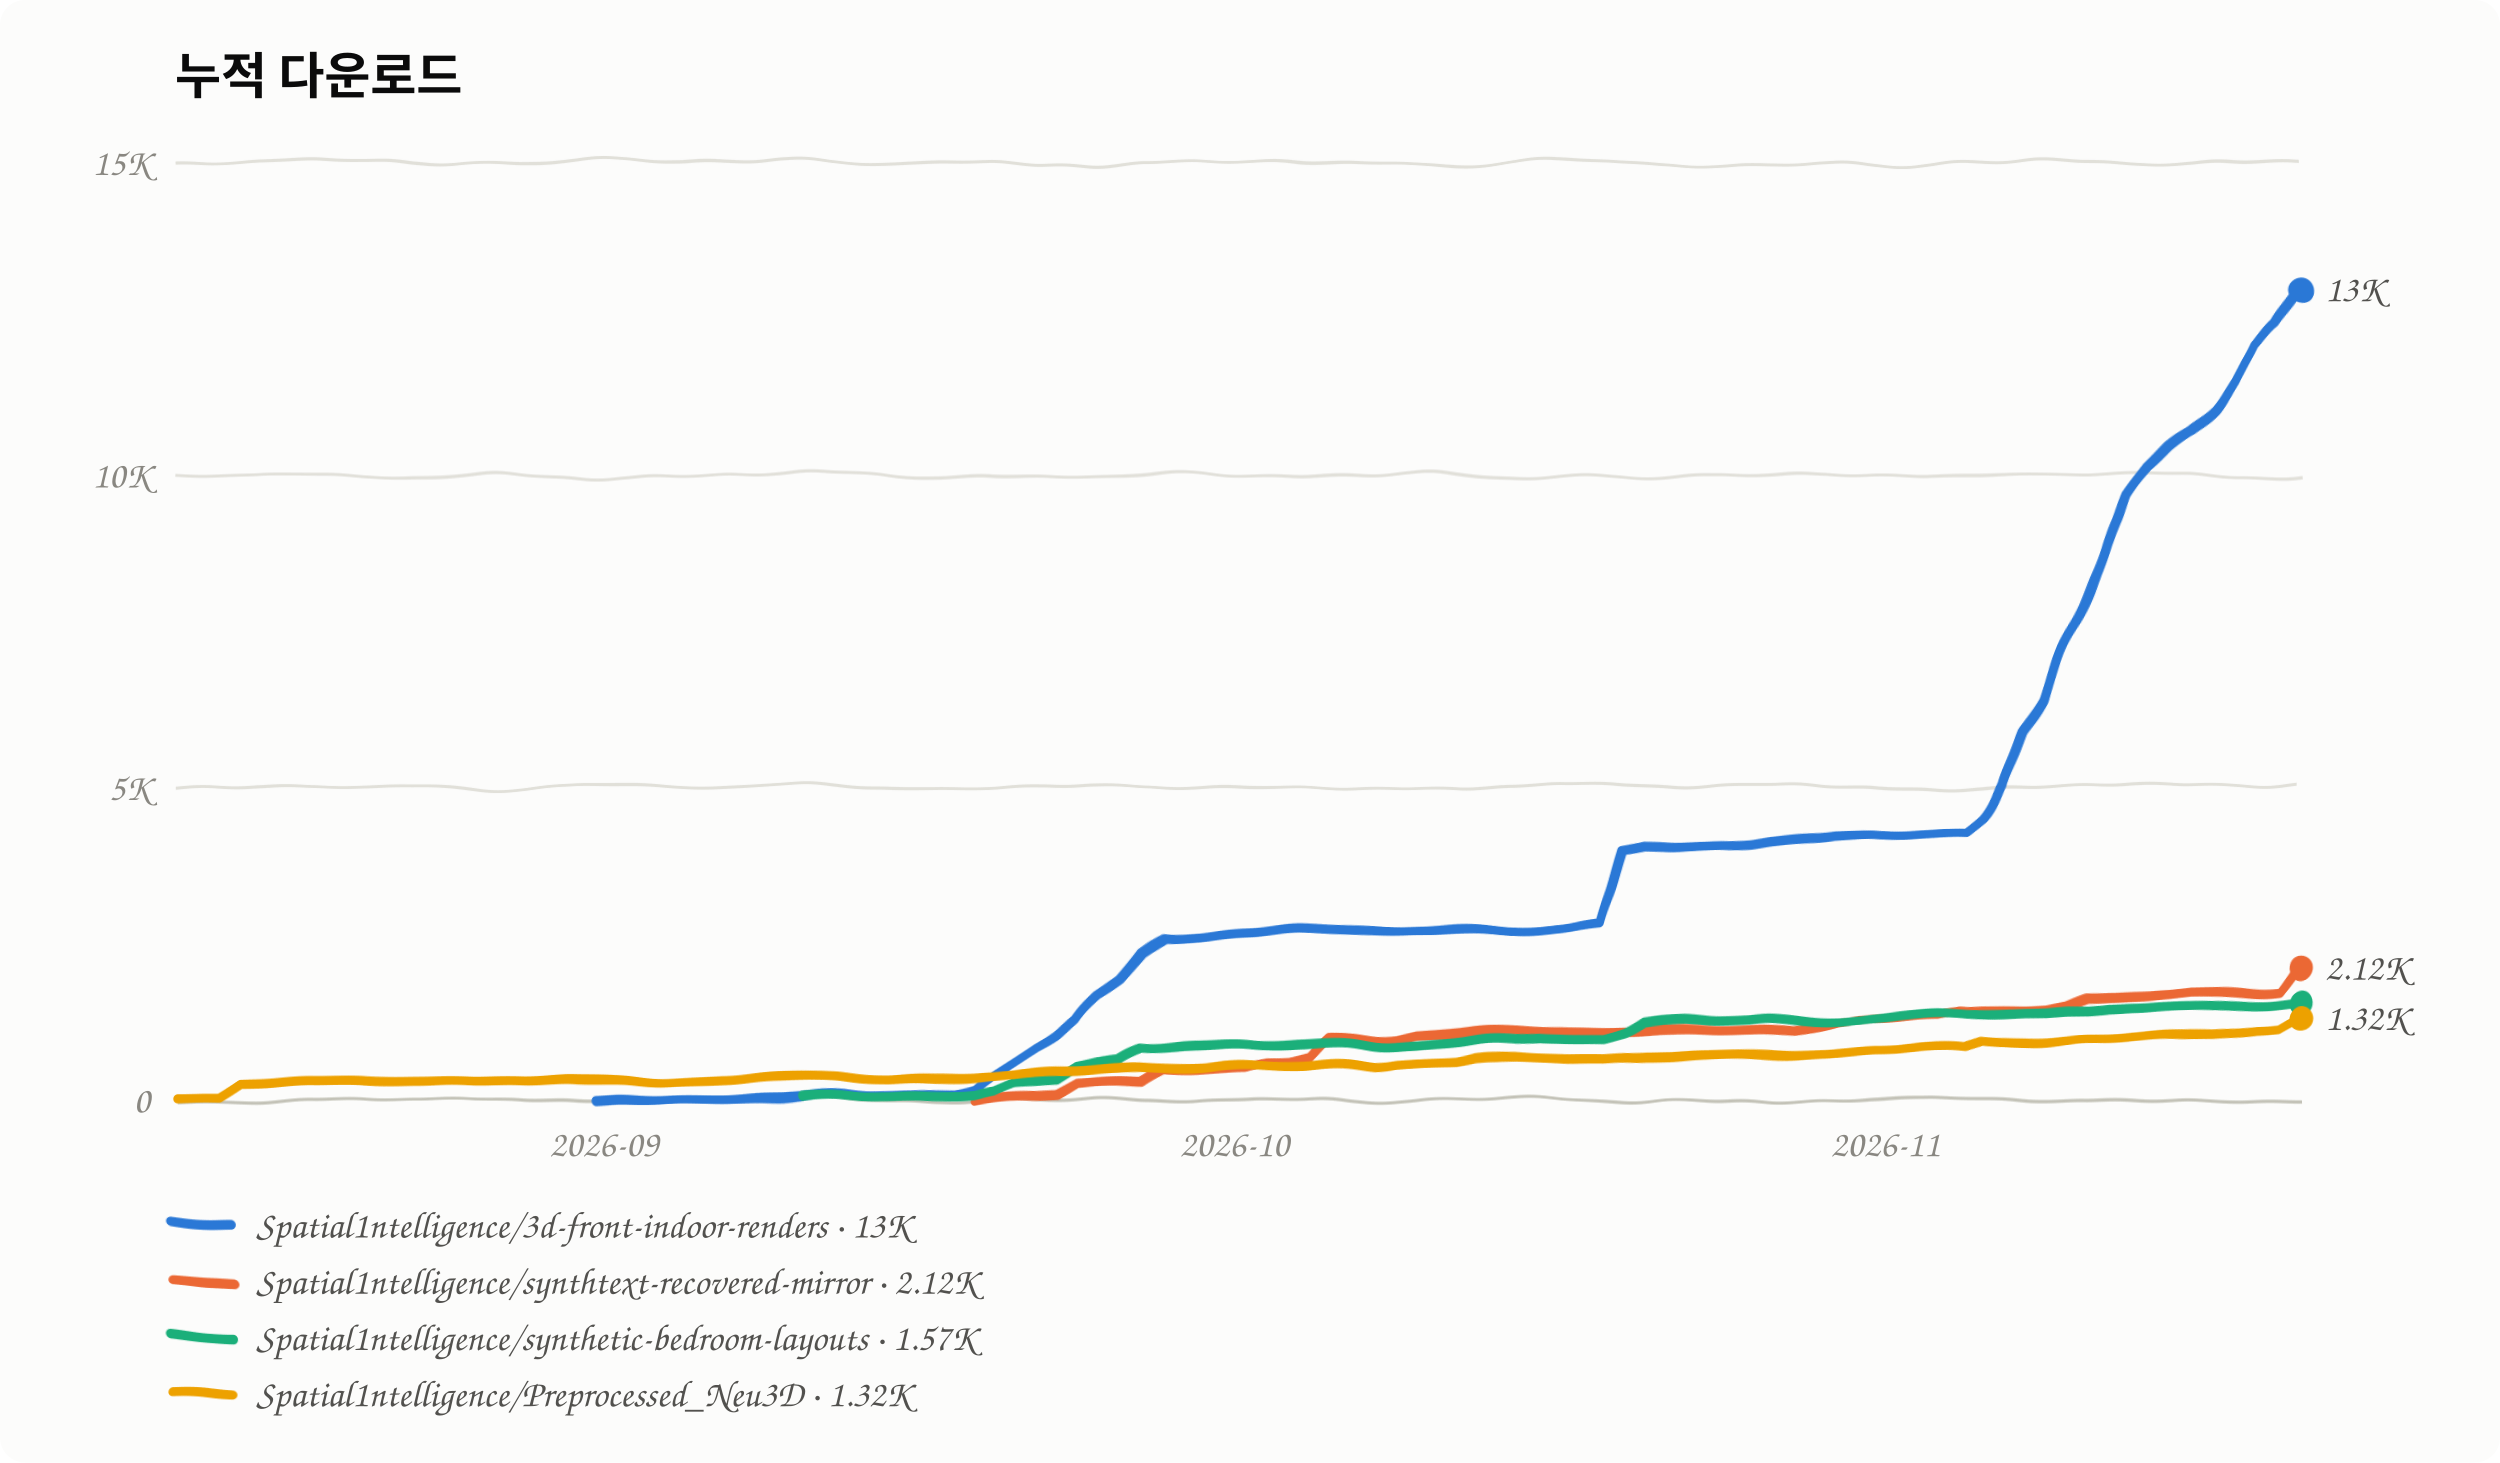
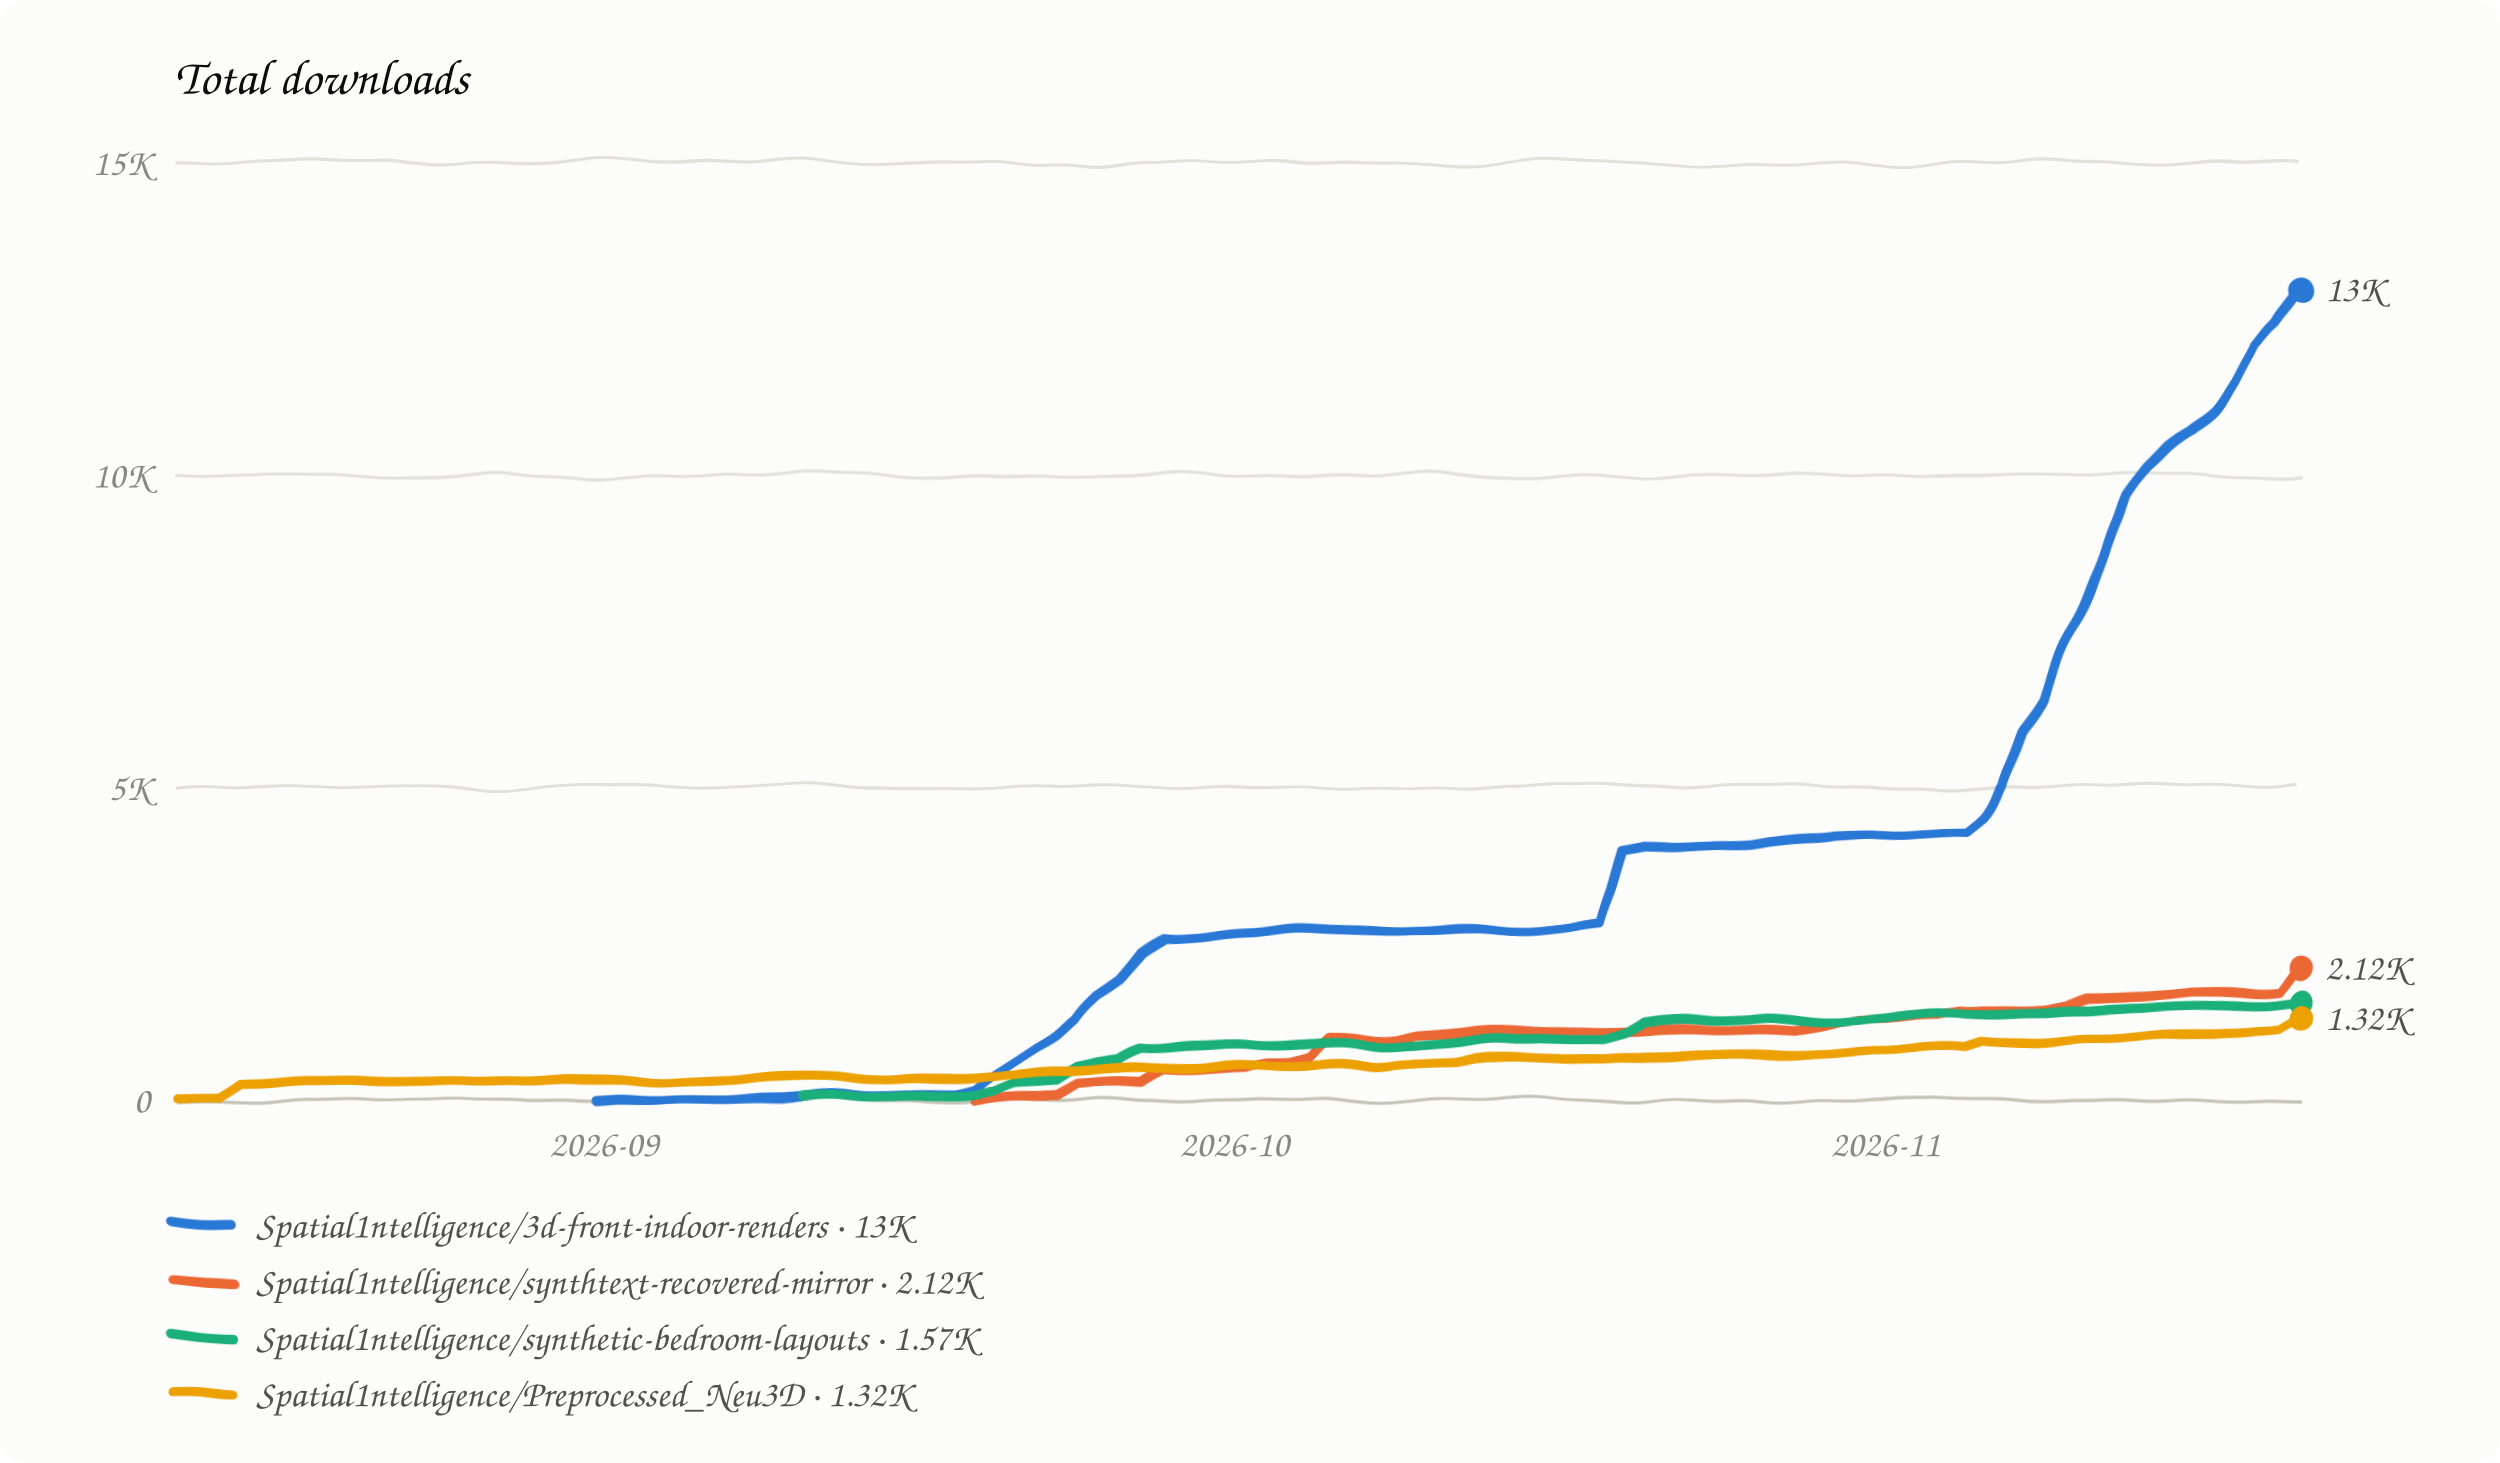
<svg xmlns="http://www.w3.org/2000/svg" viewBox="0 0 800 468" width="800" height="468" font-family="'Comic Sans MS','Chalkboard SE','Marker Felt',cursive" font-size="12">
  <style>.bg{fill:#fcfcfb}.t1{fill:#0b0b0b}.t2{fill:#52514e}.mu{fill:#898781}.sm{stroke:#898781}.grid{stroke:#e1e0d9}.axis{stroke:#c3c2b7}.s0{stroke:#2a78d6}.f0{fill:#2a78d6}.s1{stroke:#eb6834}.f1{fill:#eb6834}.s2{stroke:#1baf7a}.f2{fill:#1baf7a}.s3{stroke:#eda100}.f3{fill:#eda100}.s4{stroke:#e87ba4}.f4{fill:#e87ba4}.s5{stroke:#008300}.f5{fill:#008300}.s6{stroke:#6250d6}.f6{fill:#6250d6}.s7{stroke:#e34948}.f7{fill:#e34948}@media (prefers-color-scheme:dark){.bg{fill:#1a1a19}.t1{fill:#f0efec}.t2{fill:#c3c2b7}.mu{fill:#898781}.sm{stroke:#898781}.grid{stroke:#2c2c2a}.axis{stroke:#383835}.s0{stroke:#3987e5}.f0{fill:#3987e5}.s1{stroke:#d95926}.f1{fill:#d95926}.s2{stroke:#199e70}.f2{fill:#199e70}.s3{stroke:#c98500}.f3{fill:#c98500}.s4{stroke:#d55181}.f4{fill:#d55181}.s5{stroke:#008300}.f5{fill:#008300}.s6{stroke:#9085e9}.f6{fill:#9085e9}.s7{stroke:#e66767}.f7{fill:#e66767}}.ln{fill:none;stroke-width:3;stroke-linejoin:round;stroke-linecap:round}.wash{opacity:.1}.tk{font-variant-numeric:tabular-nums}</style>
  <filter id="sk" filterUnits="userSpaceOnUse" x="0" y="0" width="800" height="468">
    <feTurbulence type="fractalNoise" baseFrequency="0.03" numOctaves="2" seed="4" />
    <feDisplacementMap in="SourceGraphic" scale="5" />
  </filter>
  <rect class="bg" width="800" height="468" rx="8" />
  <g filter="url(#sk)">
    <line class="axis" x1="56" x2="736" y1="352.0" y2="352.0" />
    <line class="grid" x1="56" x2="736" y1="252.0" y2="252.0" />
    <line class="grid" x1="56" x2="736" y1="152.0" y2="152.0" />
    <line class="grid" x1="56" x2="736" y1="52.0" y2="52.0" />
    <polyline class="ln s0" points="190.4,352.0 197.2,351.8 203.9,351.8 210.6,351.8 217.4,351.7 224.1,351.7 230.7,351.7 237.5,351.7 244.2,351.6 251.0,351.6 257.6,351.5 264.4,350.8 271.1,350.4 277.8,350.4 284.5,350.2 291.2,350.1 298.0,349.6 304.7,349.5 311.4,348.4 318.1,344.0 324.8,339.8 331.7,335.4 338.3,331.8 345.0,327.3 351.7,319.3 358.5,313.6 365.2,304.9 371.9,299.5 378.6,299.1 385.5,298.9 392.0,298.7 398.8,298.5 405.5,298.3 412.2,298.1 419.0,298.0 425.7,297.9 432.4,297.7 439.1,297.5 445.8,297.5 452.5,297.4 459.3,297.4 466.0,297.3 472.7,297.2 479.4,297.1 486.1,297.0 492.9,296.9 499.6,296.9 506.3,296.6 513.0,296.5 519.7,272.8 526.5,271.1 539.9,270.9 546.7,270.9 553.4,270.7 560.1,270.2 566.8,269.3 573.6,268.7 587.0,267.4 593.7,267.4 600.4,267.2 607.1,267.0 613.8,266.9 620.5,266.8 627.3,266.7 629.5,266.7 634.0,261.5 640.8,251.2 647.5,234.5 654.2,224.3 660.9,207.4 667.6,190.7 674.4,173.8 681.1,159.1 687.8,150.1 694.5,143.5 701.2,137.8 708.0,130.1 714.8,121.5 721.4,110.6 728.5,104.0 734.9,92.4 735.9,92.4 736.0,92.4 736.0,92.4" />
    <circle class="f0" cx="736.0" cy="92.4" r="4" />
    <line class="ln s0" x1="56" x2="74" y1="392" y2="392" />
    <polyline class="ln s1" points="311.4,351.8 318.1,351.4 324.8,351.2 331.7,350.9 338.3,350.4 345.0,346.9 351.7,346.7 358.5,346.5 365.2,346.4 371.9,342.2 378.6,342.1 385.5,342.1 392.0,342.1 398.8,342.0 405.5,339.9 412.2,339.6 419.0,338.2 425.7,332.4 432.4,332.3 439.1,332.1 445.8,331.7 452.5,330.7 459.3,330.7 466.0,330.7 472.7,330.7 479.4,330.7 486.1,330.6 492.9,330.5 499.6,330.3 506.3,330.2 513.0,330.2 519.7,330.1 526.5,330.0 539.9,329.9 546.7,329.9 553.4,329.9 560.1,329.9 566.8,329.8 573.6,329.4 587.0,326.0 593.7,325.3 600.4,325.2 607.1,325.2 613.8,325.1 620.5,325.1 627.3,323.5 629.5,323.5 634.0,323.1 640.8,323.0 647.5,323.0 654.2,322.8 660.9,321.7 667.6,319.3 674.4,318.9 681.1,318.8 687.8,318.7 694.5,318.3 701.2,317.5 708.0,317.4 714.8,317.1 721.4,316.9 728.5,316.7 734.9,309.5 735.9,309.5 736.0,309.5 736.0,309.5" />
    <circle class="f1" cx="736.0" cy="309.5" r="4" />
    <line class="ln s1" x1="56" x2="74" y1="410" y2="410" />
    <polyline class="ln s2" points="257.6,351.4 264.4,351.2 271.1,351.0 277.8,350.8 284.5,350.6 291.2,350.4 298.0,350.1 304.7,350.0 311.4,350.0 318.1,349.2 324.8,346.9 331.7,346.4 338.3,345.8 345.0,341.6 351.7,340.4 358.5,339.7 365.2,335.7 371.9,335.3 378.6,334.8 385.5,334.5 392.0,334.4 398.8,334.4 405.5,334.2 412.2,334.2 419.0,334.1 425.7,334.1 432.4,334.0 439.1,334.0 445.8,333.9 452.5,333.9 459.3,333.7 466.0,333.6 472.7,333.6 479.4,333.5 486.1,333.4 492.9,332.6 499.6,332.6 506.3,332.6 513.0,332.5 519.7,330.5 526.5,327.5 539.9,326.8 546.7,326.8 553.4,326.7 560.1,326.7 566.8,326.2 573.6,326.0 587.0,325.8 593.7,325.5 600.4,325.1 607.1,324.8 613.8,324.7 620.5,324.5 627.3,324.5 629.5,324.5 634.0,324.3 640.8,324.1 647.5,323.8 654.2,323.7 660.9,323.2 667.6,323.1 674.4,322.4 681.1,322.3 687.8,322.3 694.5,322.2 701.2,322.0 708.0,321.8 714.8,321.3 721.4,320.9 728.5,320.7 734.9,320.6 735.9,320.6 736.0,320.6 736.0,320.6" />
    <circle class="f2" cx="736.0" cy="320.6" r="4" />
    <line class="ln s2" x1="56" x2="74" y1="428" y2="428" />
    <polyline class="ln s3" points="56.0,350.7 62.7,350.7 69.4,350.7 76.1,346.1 83.0,346.0 89.7,346.0 96.3,346.0 103.1,346.0 109.9,346.0 116.5,346.0 123.3,345.9 130.0,345.9 136.6,345.9 143.4,345.8 150.1,345.8 163.5,345.8 170.3,345.8 177.0,345.8 183.7,345.8 190.4,345.8 197.2,345.8 203.9,345.8 210.6,345.8 217.4,345.6 224.1,345.5 230.7,345.3 237.5,345.3 244.2,345.2 251.0,345.2 257.6,345.1 264.4,345.0 271.1,345.0 277.8,344.9 284.5,344.9 291.2,344.8 298.0,344.7 304.7,344.6 311.4,344.6 318.1,344.4 324.8,344.2 331.7,343.6 338.3,343.2 345.0,343.0 351.7,342.7 358.5,342.4 365.2,341.9 371.9,341.8 378.6,341.7 385.5,341.6 392.0,341.2 398.8,341.1 405.5,341.0 412.2,340.9 419.0,340.9 425.7,340.8 432.4,340.7 439.1,340.7 445.8,339.9 452.5,339.9 459.3,339.9 466.0,339.9 472.7,339.2 479.4,339.2 486.1,338.9 492.9,338.9 499.6,338.9 506.3,338.8 513.0,338.8 519.7,338.2 526.5,337.8 539.9,337.8 546.7,337.8 553.4,337.6 560.1,337.4 566.8,337.2 573.6,337.1 587.0,336.7 593.7,336.6 600.4,336.3 607.1,336.3 613.8,336.1 620.5,335.8 627.3,335.7 629.5,335.7 634.0,333.1 640.8,332.9 647.5,332.9 654.2,332.8 660.9,332.6 667.6,332.3 674.4,332.2 681.1,332.0 687.8,331.7 694.5,331.3 701.2,331.0 708.0,330.9 714.8,330.2 721.4,329.2 728.5,328.9 734.9,325.6 735.9,325.6 736.0,325.6 736.0,325.6" />
    <circle class="f3" cx="736.0" cy="325.6" r="4" />
    <line class="ln s3" x1="56" x2="74" y1="446" y2="446" />
  </g>
-   <text class="t1" x="56" y="30" font-size="16" font-weight="600">누적 다운로드</text>
+   <text class="t1" x="56" y="30" font-size="16" font-weight="600">Total downloads</text>
  <text class="mu tk" x="48" y="356.0" text-anchor="end">0</text>
  <text class="mu tk" x="48" y="256.0" text-anchor="end">5K</text>
  <text class="mu tk" x="48" y="156.0" text-anchor="end">10K</text>
  <text class="mu tk" x="48" y="56.0" text-anchor="end">15K</text>
  <text class="mu tk" x="193.3" y="370" text-anchor="middle">2026-09</text>
  <text class="mu tk" x="395.0" y="370" text-anchor="middle">2026-10</text>
  <text class="mu tk" x="603.3" y="370" text-anchor="middle">2026-11</text>
  <text class="t2 tk" x="744.0" y="96.4">13K</text>
  <text class="t2" x="82" y="396">Spatial1ntelligence/3d-front-indoor-renders · 13K</text>
  <text class="t2 tk" x="744.0" y="313.5">2.12K</text>
  <text class="t2" x="82" y="414">Spatial1ntelligence/synthtext-recovered-mirror · 2.12K</text>
  <text class="t2" x="82" y="432">Spatial1ntelligence/synthetic-bedroom-layouts · 1.57K</text>
  <text class="t2 tk" x="744.0" y="329.6">1.32K</text>
  <text class="t2" x="82" y="450">Spatial1ntelligence/Preprocessed_Neu3D · 1.32K</text>
</svg>
